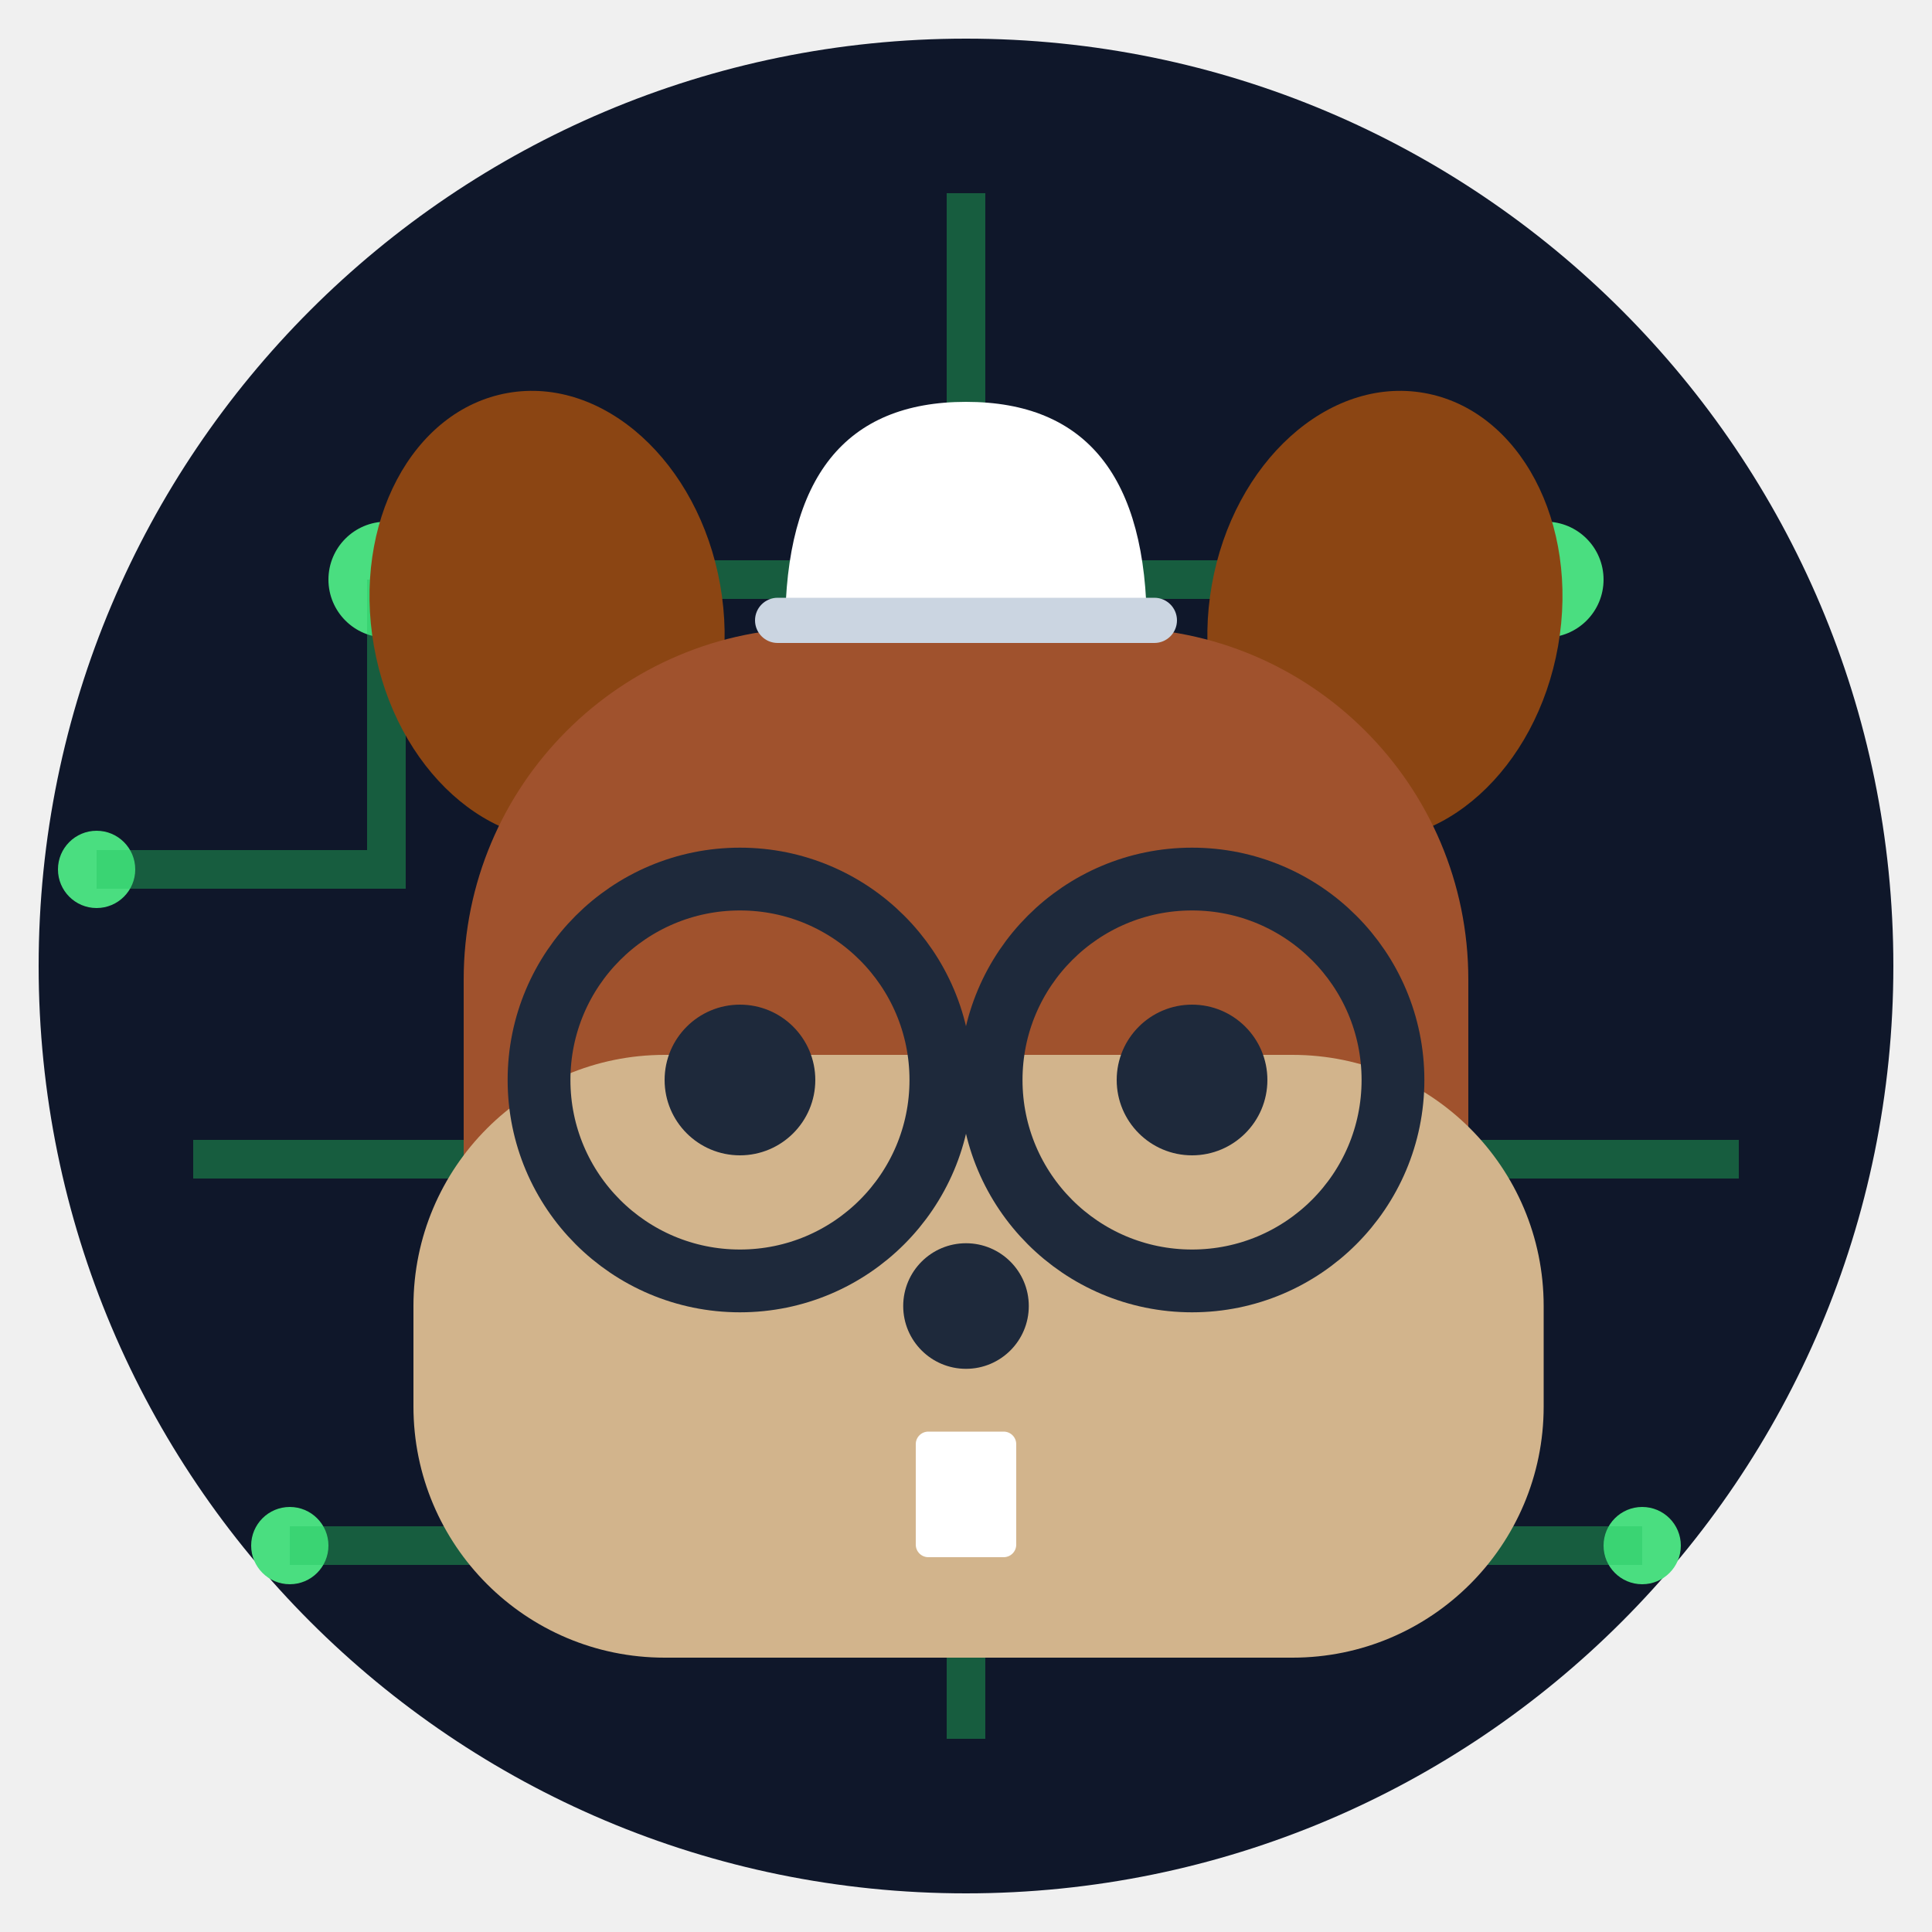
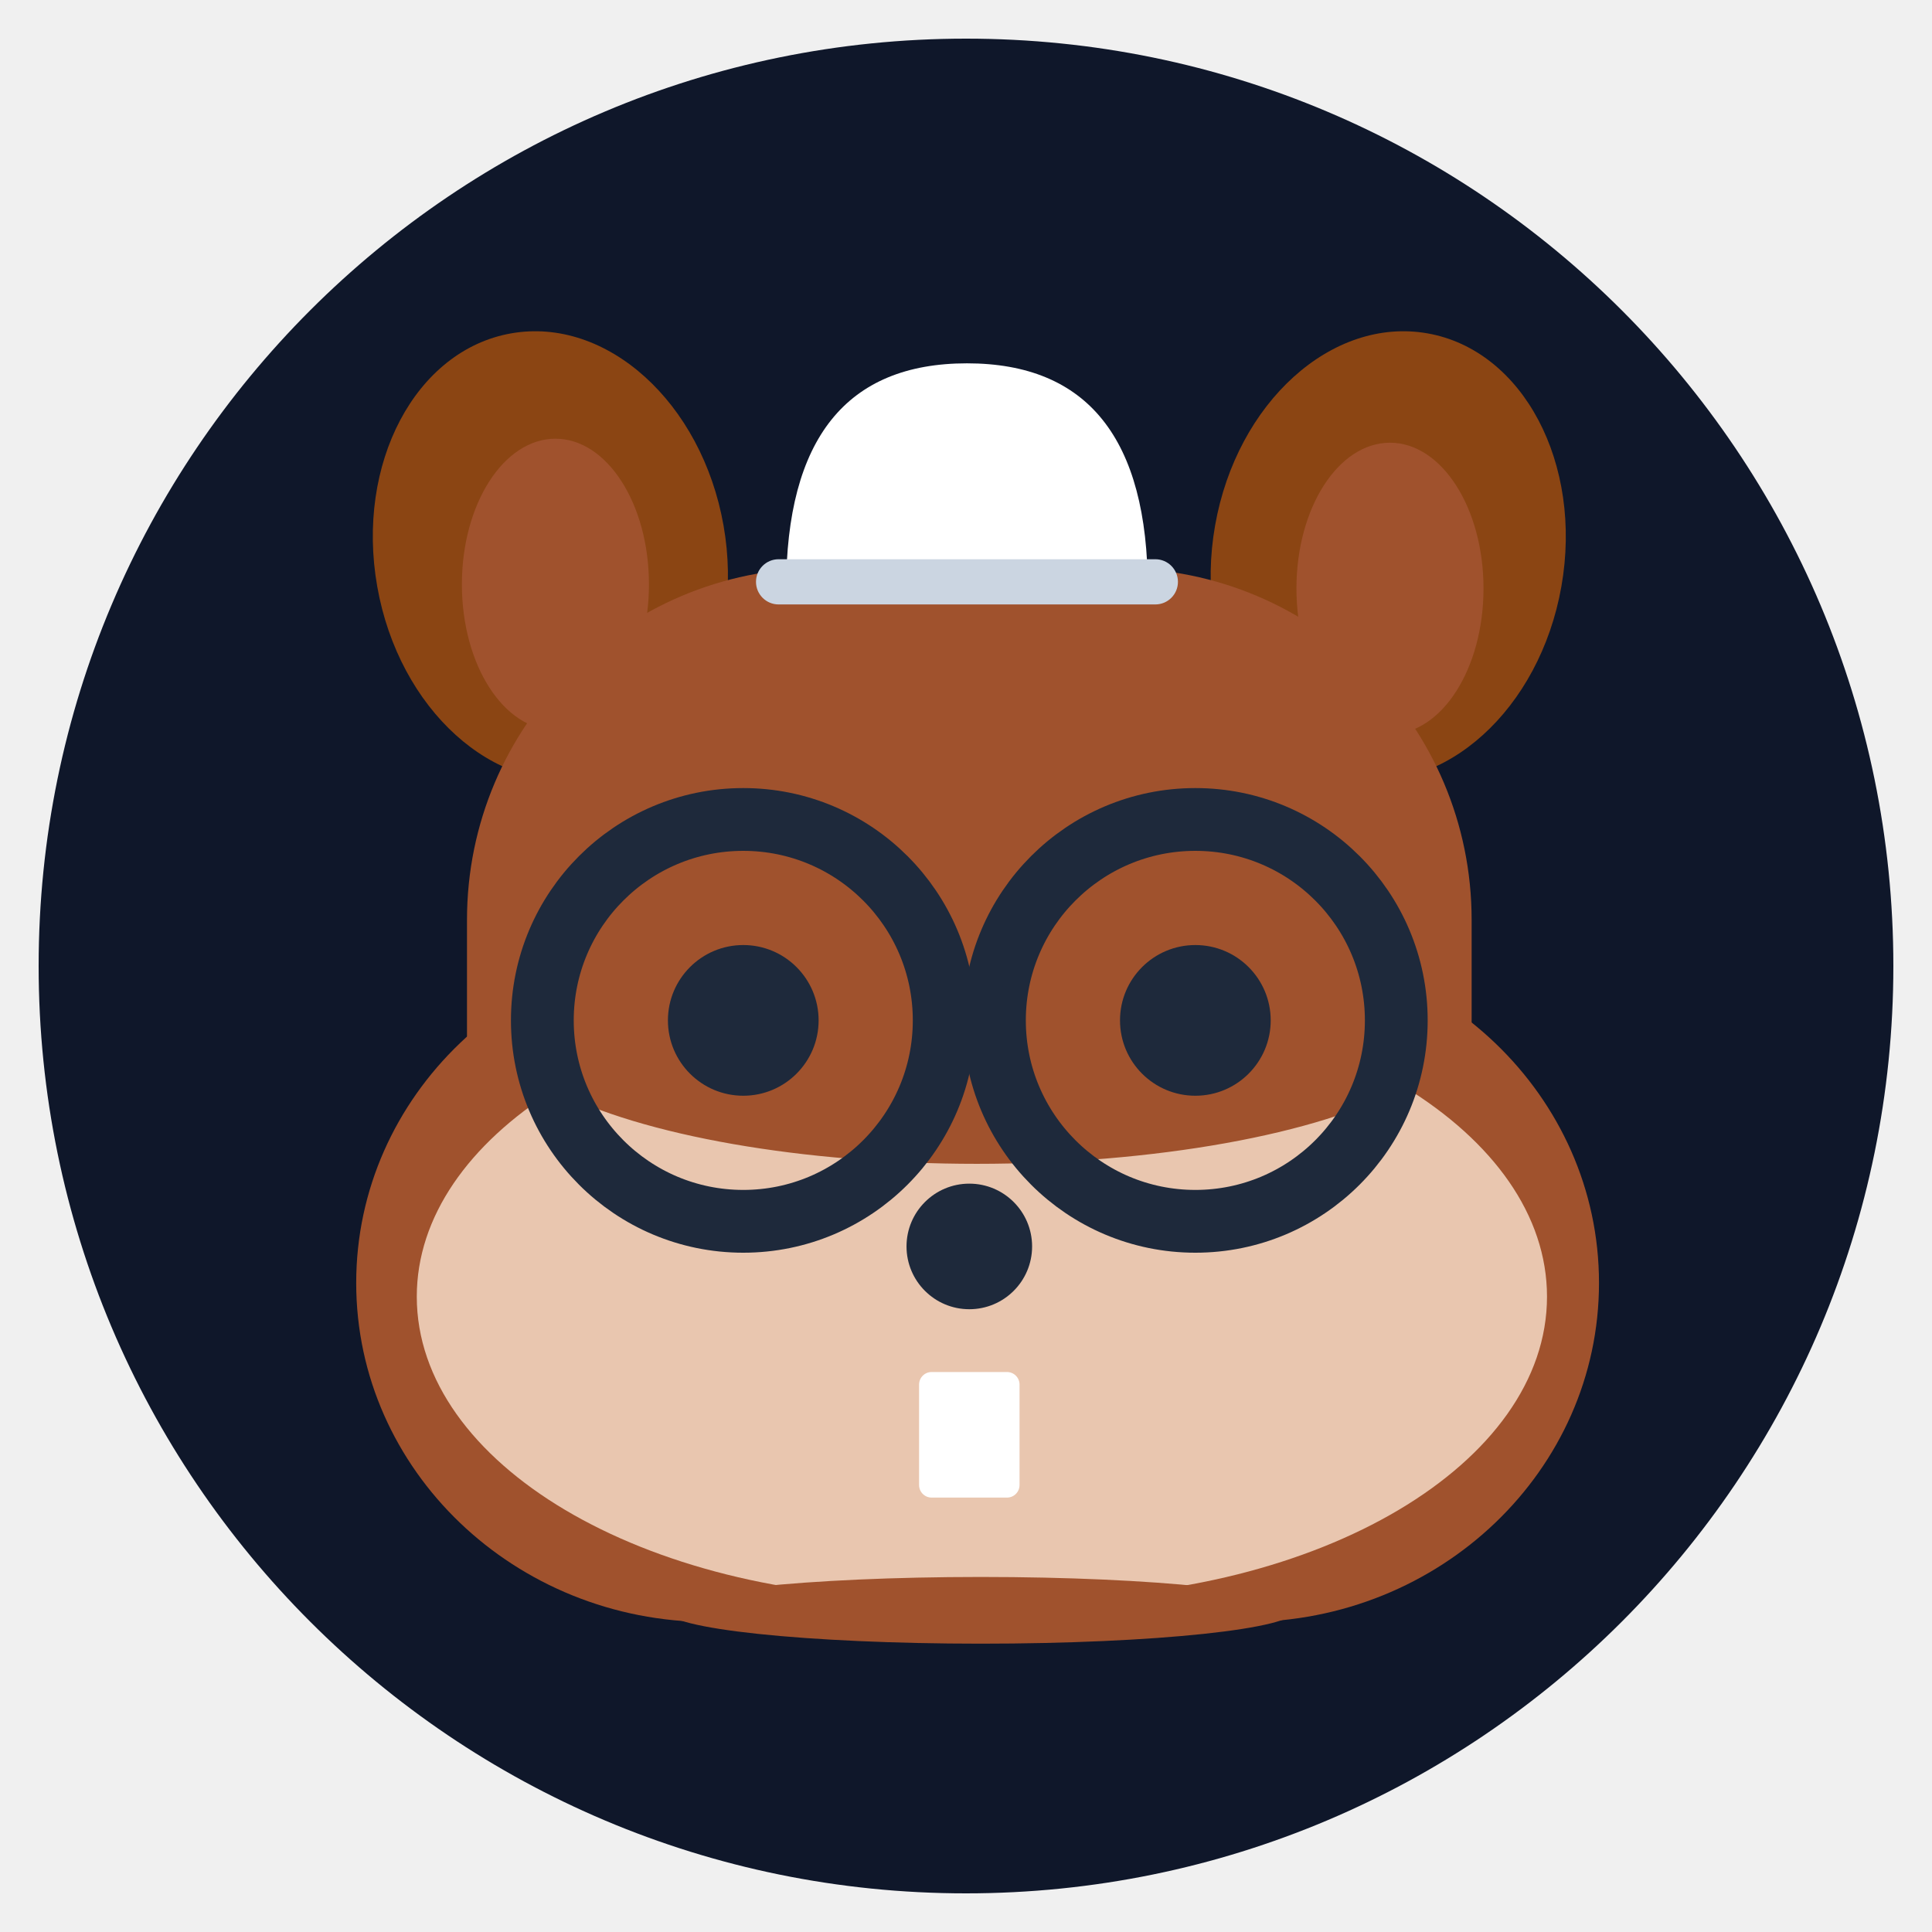
- <svg xmlns="http://www.w3.org/2000/svg" viewBox="0 0 100 100">
-   <circle cx="50" cy="50" r="48" fill="#0f172a" />
-   <g fill="#4ade80">
-     <circle cx="50" cy="30" r="4" />
-     <circle cx="50" cy="60" r="4" />
-     <circle cx="20" cy="30" r="3" />
-     <circle cx="80" cy="30" r="3" />
-     <circle cx="5" cy="45" r="2" />
-     <circle cx="15" cy="80" r="2" />
-     <circle cx="85" cy="80" r="2" />
-   </g>
-   <g stroke="#22c55e" stroke-width="2" opacity="0.4" fill="none">
-     <path d="M50,10 V90" />
-     <path d="M20,30 H80" />
-     <path d="M10,60 H90" />
-     <path d="M20,30 V45 H5" />
-     <path d="M80, V15 H95" />
-     <path d="M30,60 V80 H15" />
-     <path d="M70,60 V80 H85" />
-   </g>
-   <g transform="translate(50, 65) scale(1.3)">
-     <path d=",5 C35,-20 50,-5 40,15 C35,25 20,25 15,10" fill="#f97316" />
-     <ellipse cx="-12" cy="-28" rx="7" ry="9" fill="#8b4513" transform="rotate(-10)" />
-     <ellipse cx="12" cy="-28" rx="7" ry="9" fill="#8b4513" transform="rotate(10)" />
-     <rect x="-20" y="-25" width="40" height="38" rx="14" fill="#a0522d" />
-     <rect x="-22" y="-8" width="45" height="24" rx="10" fill="#d2b48c" />
-     <g transform="translate(0, -13) scale(0.6)">
-       <path d="M-12,-20 Q-12,-35 0,-35 Q12,-35 12,-20 Z" fill="#ffffff" />
-       <rect x="-14" y="-22" width="28" height="3" rx="1.5" fill="#cbd5e1" />
+ <svg xmlns="http://www.w3.org/2000/svg" viewBox="0 0 100 100" version="1.1" id="svg22">
+   <defs id="defs22" />
+   <circle cx="50" cy="50" r="48" fill="#0f172a" id="circle1" />
+   <g transform="matrix(1.3,0,0,1.3,50.17138,61.91517)" id="g22">
+     <path d="" fill="#f97316" id="path15" />
+     <ellipse cx="-12" cy="-28" rx="7" ry="9" fill="#8b4513" transform="rotate(-10)" id="ellipse15" />
+     <ellipse cx="12" cy="-28" rx="7" ry="9" fill="#8b4513" transform="rotate(10)" id="ellipse16" />
+     <rect x="-20" y="-25" width="40" height="38" rx="14" fill="#a0522d" id="rect16" />
+     <g transform="matrix(0.6,0,0,0.6,-0.09321846,-12.16104)" id="g18">
+       <path d="m -12,-20 q 0,-15 12,-15 12,0 12,15 z" fill="#ffffff" id="path17" />
+       <rect x="-14" y="-22" width="28" height="3" rx="1.5" fill="#cbd5e1" id="rect18" />
    </g>
-     <g transform="translate(0,-2)">
-       <g fill="none" stroke="#1e293b" stroke-width="2.5">
-         <circle cx="-9" cy="-5" r="8" />
-         <circle cx="9" cy="-5" r="8" />
-         <path d="M-1,-5 Q0,-6 1,-5" />
-       </g>
-       <circle cx="-9" cy="-5" r="3" fill="#1e293b" />
-       <circle cx="9" cy="-5" r="3" fill="#1e293b" />
+     <rect x="-24.411" y="-10.045" width="49.482" height="26.999" rx="14.094" fill="#d2b48c" id="rect17-9" style="fill:#a0522d;fill-opacity:1;stroke-width:1.112" />
+     <g transform="translate(0,-2)" id="g21">
+       <circle cx="-9" cy="-5" r="3" fill="#1e293b" id="circle20" />
+       <circle cx="9" cy="-5" r="3" fill="#1e293b" id="circle21" />
+       <path id="rect17" style="fill:#e9c6af;fill-opacity:1" d="M 17.336,-4.345 A 19.445,5.899 0 0 1 0.296,-1.289 19.445,5.899 0 0 1 -16.523,-4.228 c -3.399,2.145 -5.476,5.036 -5.476,8.227 0,6.648 9.016,12.001 20.216,12.001 h 4.566 c 11.2,0 20.218,-5.353 20.218,-12.001 0,-3.249 -2.154,-6.188 -5.664,-8.344 z" transform="translate(0,2)" />
    </g>
-     <circle cx="0" cy="2" r="2.5" fill="#1e293b" />
-     <rect x="-2" y="7" width="4" height="5" rx="0.5" fill="#ffffff" />
+     <g fill="none" stroke="#1e293b" stroke-width="2.5" id="g19" transform="translate(0,-2)">
+       <circle cx="-9" cy="-5" r="8" id="circle18" />
+       <circle cx="9" cy="-5" r="8" id="circle19" />
+       <path d="m -1,-5 q 1,-1 2,0" id="path19" />
+     </g>
+     <circle cx="0" cy="2" r="2.5" fill="#1e293b" id="circle22" />
+     <rect x="-2" y="7" width="4" height="5" rx="0.5" fill="#ffffff" id="rect22" />
+     <ellipse style="fill:#a0522d;fill-opacity:1;stroke-width:0.769" id="path35" cx="4.614" cy="-8.144" rx="0.89" ry="0.198" />
+     <ellipse style="fill:#a0522d;fill-opacity:1;stroke-width:0.769" id="path36" cx="-16.479" cy="-24.359" rx="3.724" ry="5.801" />
+     <ellipse style="fill:#a0522d;fill-opacity:1;stroke-width:0.769" id="path36-8" cx="16.749" cy="-24.199" rx="3.724" ry="5.801" />
+     <ellipse style="fill:#a0522d;fill-opacity:1;stroke-width:0.769" id="path37" cx="0.457" cy="16.488" rx="12.538" ry="1.328" />
  </g>
</svg>
